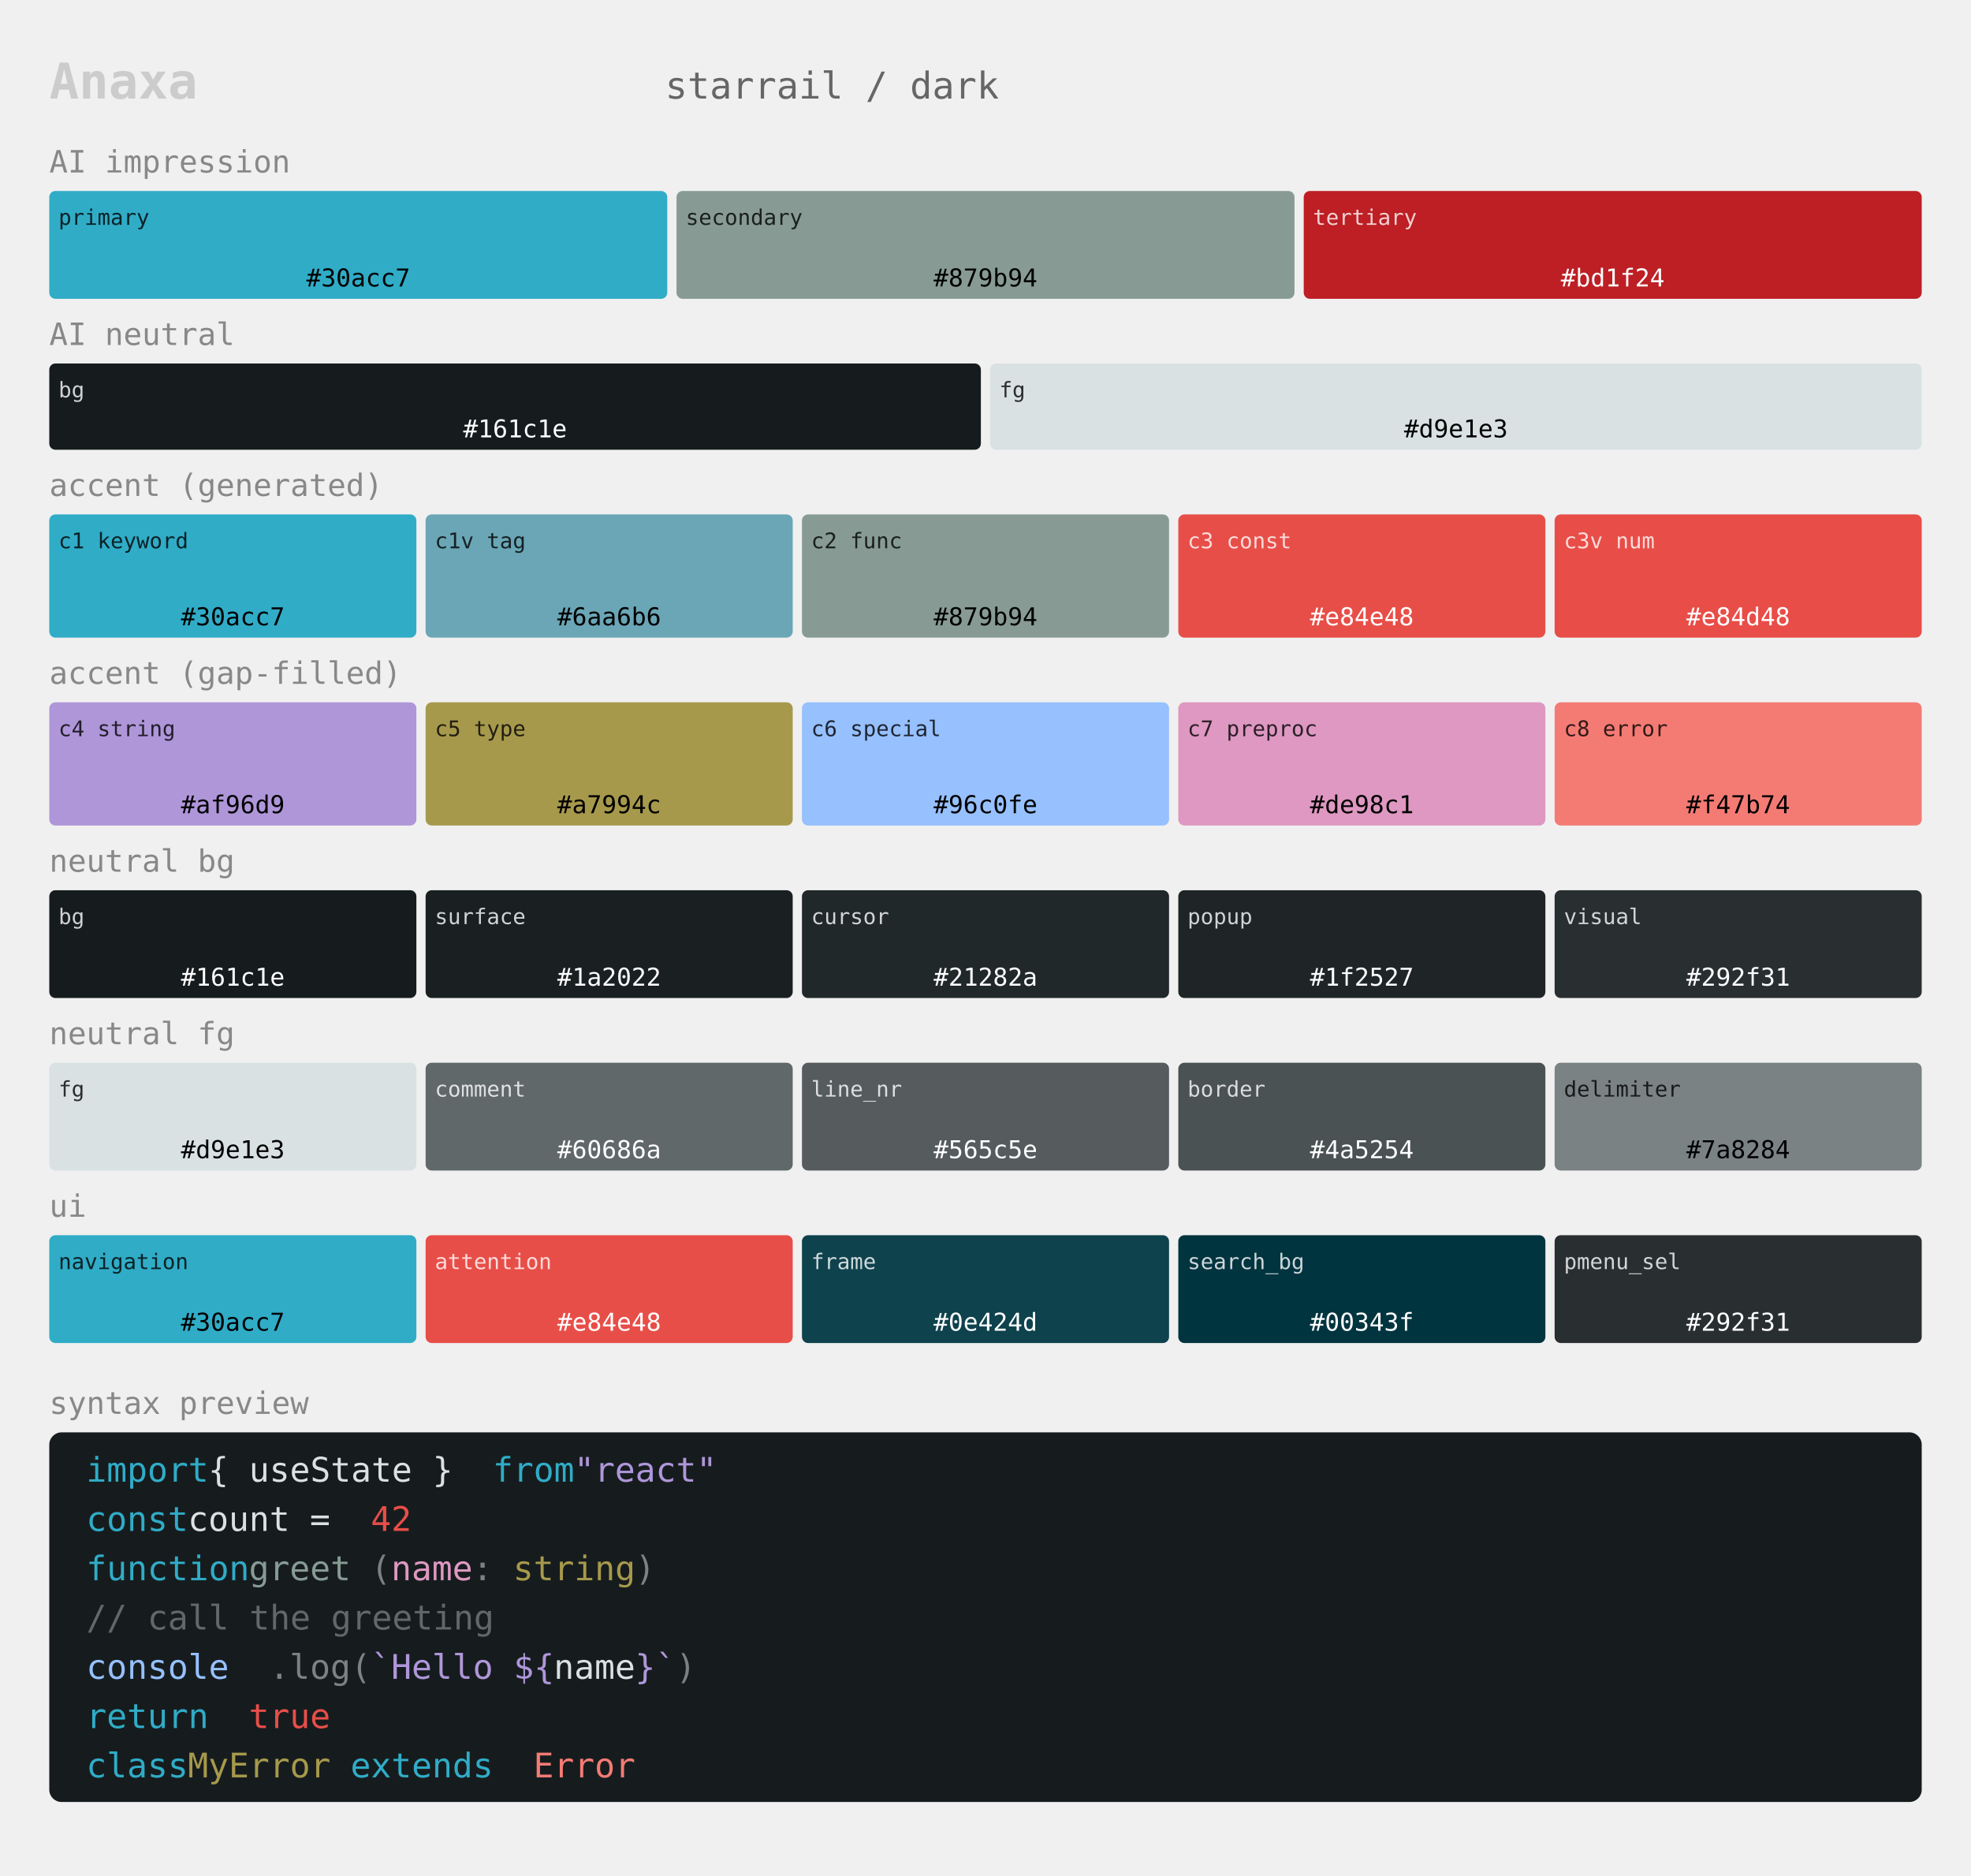
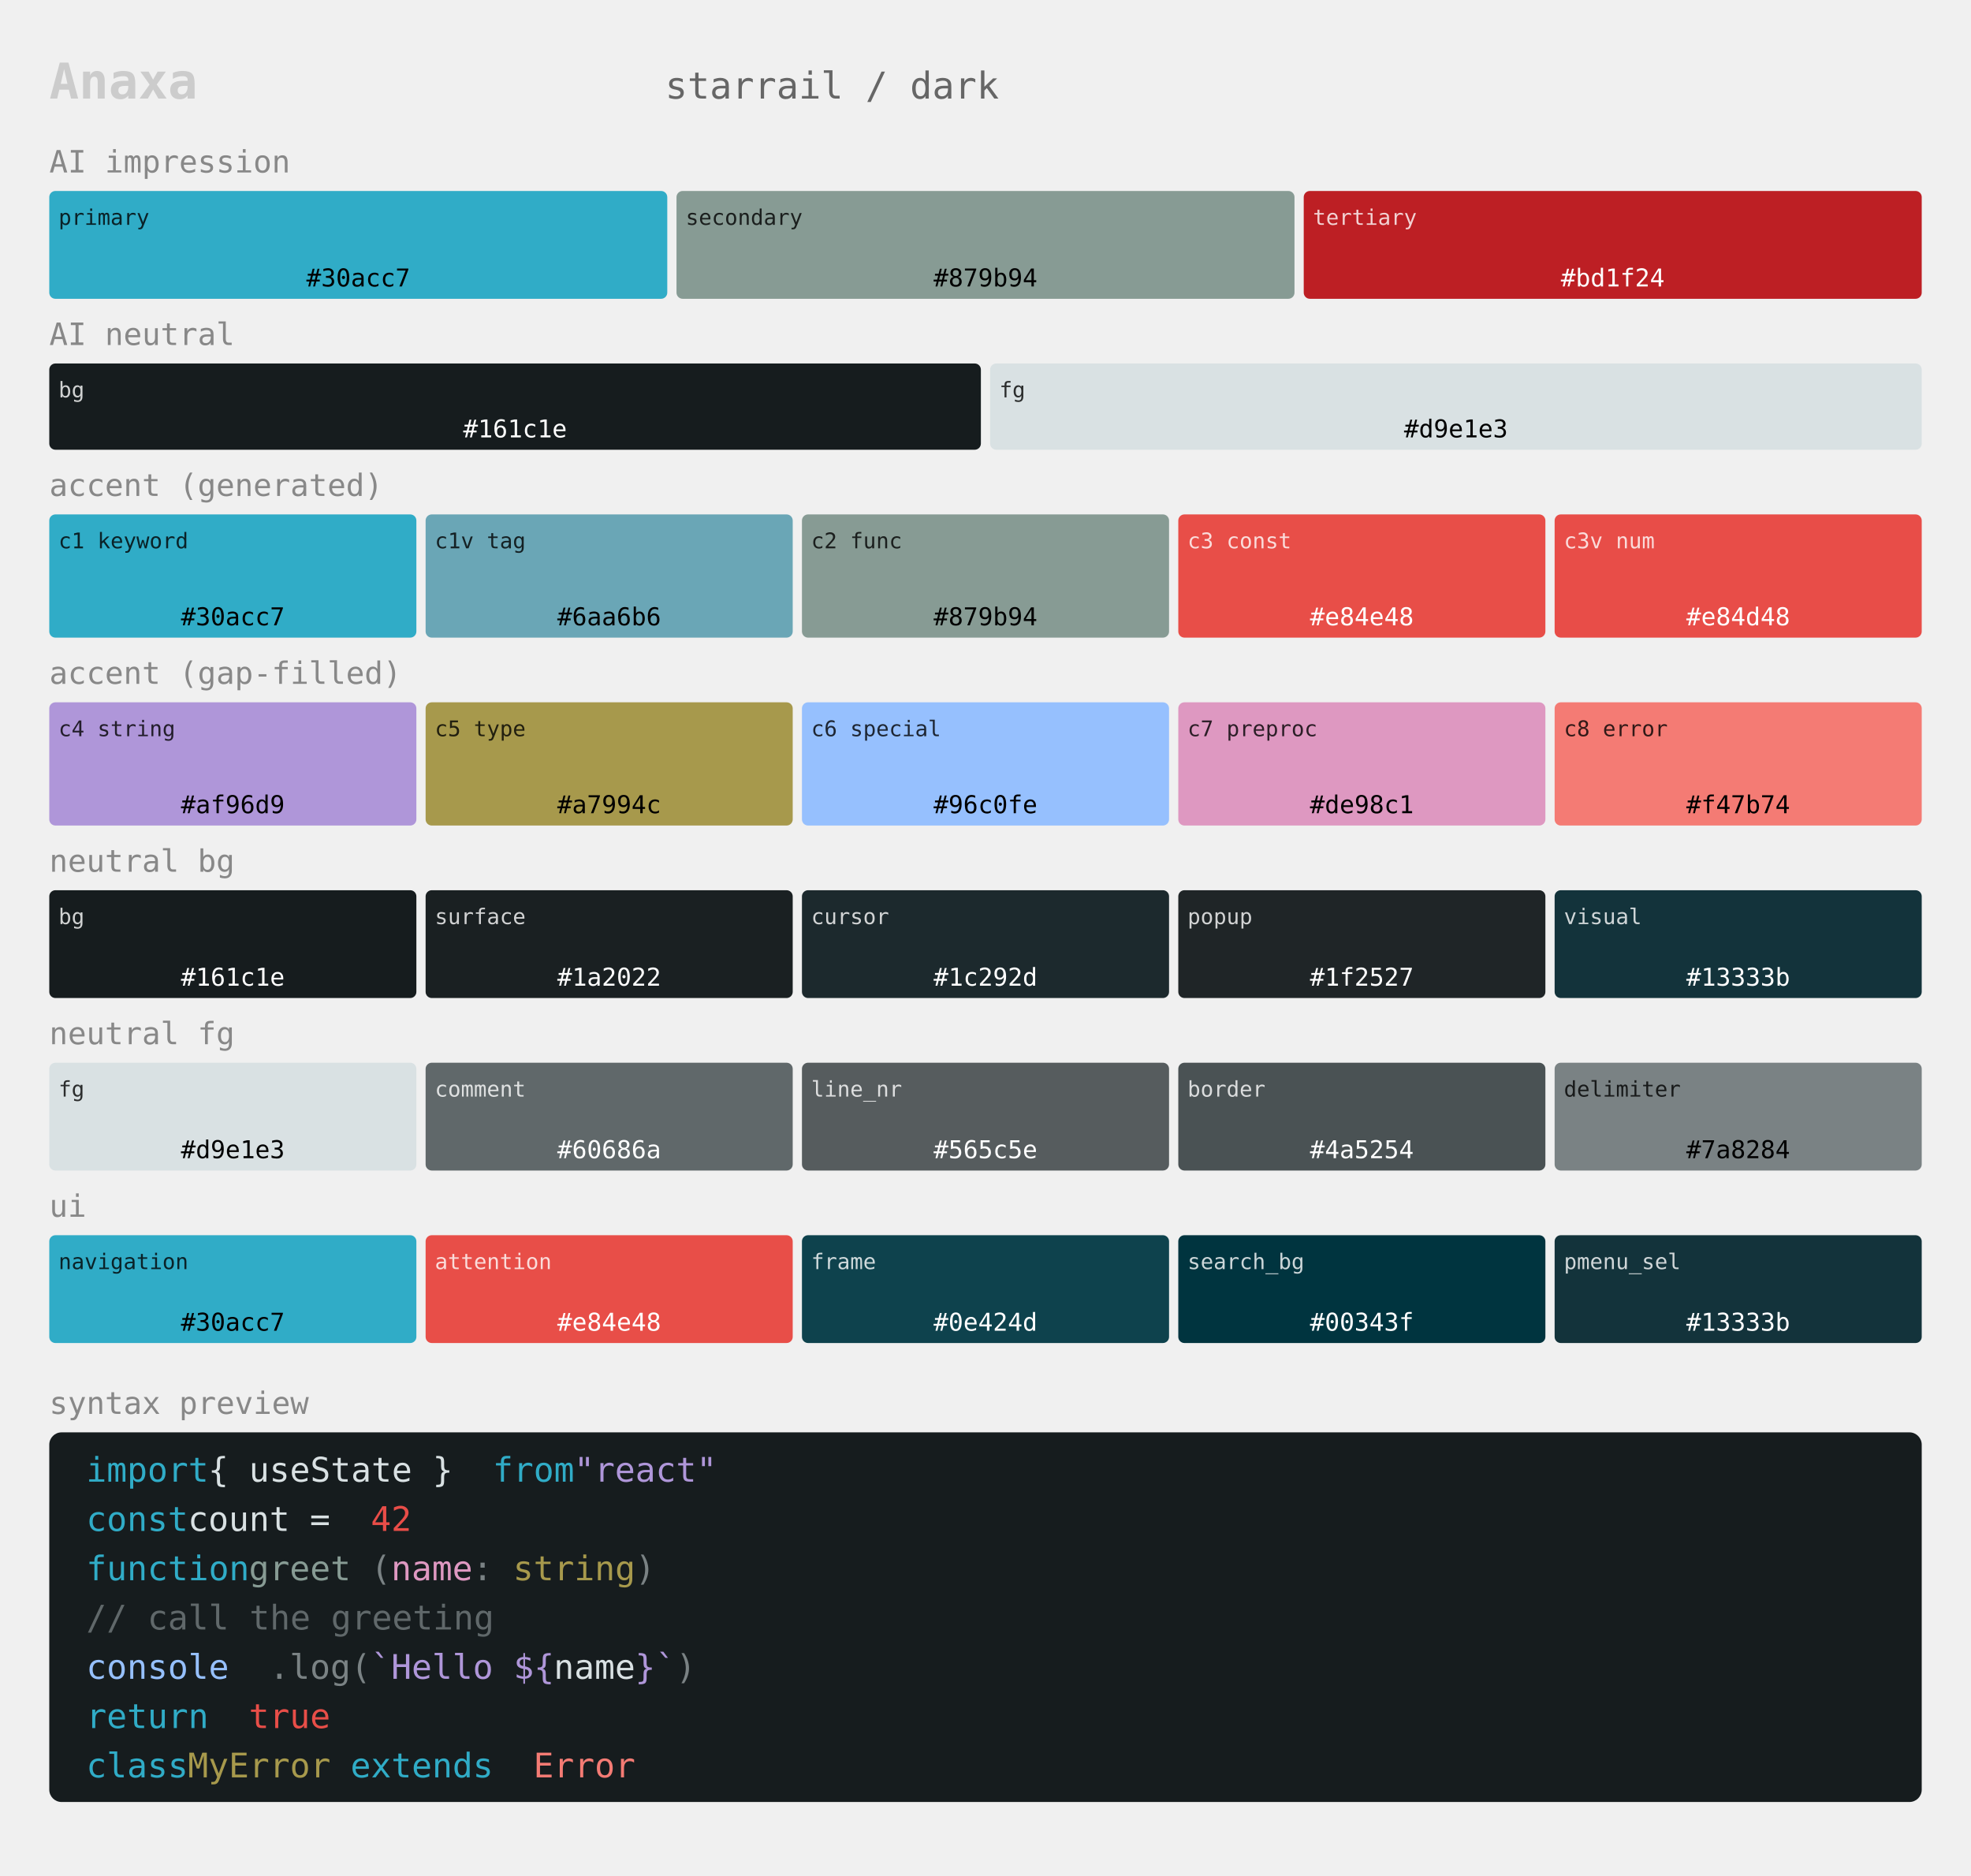
<svg xmlns="http://www.w3.org/2000/svg" width="640" height="609" style="background:#0a0a0a; font-family:ui-monospace,monospace;">
  <text x="16" y="32" fill="#ccc" font-size="16" font-weight="bold">Anaxa</text>
  <text x="216" y="32" fill="#666" font-size="12">starrail / dark</text>
  <text x="16" y="56" fill="#888" font-size="10">AI impression</text>
  <rect x="16" y="62" width="200.667" height="35" fill="#30acc7" rx="2" />
  <text x="19" y="73" fill="#000000" font-size="7" opacity="0.8">primary</text>
  <text x="116.333" y="93" fill="#000000" font-size="8" text-anchor="middle">#30acc7</text>
  <rect x="219.667" y="62" width="200.667" height="35" fill="#879b94" rx="2" />
  <text x="222.667" y="73" fill="#000000" font-size="7" opacity="0.8">secondary</text>
  <text x="320" y="93" fill="#000000" font-size="8" text-anchor="middle">#879b94</text>
  <rect x="423.333" y="62" width="200.667" height="35" fill="#bd1f24" rx="2" />
  <text x="426.333" y="73" fill="#ffffff" font-size="7" opacity="0.8">tertiary</text>
  <text x="523.667" y="93" fill="#ffffff" font-size="8" text-anchor="middle">#bd1f24</text>
  <text x="16" y="112" fill="#888" font-size="10">AI neutral</text>
  <rect x="16" y="118" width="302.5" height="28" fill="#161c1e" rx="2" />
  <text x="19" y="129" fill="#ffffff" font-size="7" opacity="0.8">bg</text>
  <text x="167.25" y="142" fill="#ffffff" font-size="8" text-anchor="middle">#161c1e</text>
  <rect x="321.5" y="118" width="302.5" height="28" fill="#d9e1e3" rx="2" />
  <text x="324.5" y="129" fill="#000000" font-size="7" opacity="0.8">fg</text>
  <text x="472.75" y="142" fill="#000000" font-size="8" text-anchor="middle">#d9e1e3</text>
  <text x="16" y="161" fill="#888" font-size="10">accent (generated)</text>
  <rect x="16" y="167" width="119.2" height="40" fill="#30acc7" rx="2" />
  <text x="19" y="178" fill="#000000" font-size="7" opacity="0.8">c1 keyword</text>
  <text x="75.6" y="203" fill="#000000" font-size="8" text-anchor="middle">#30acc7</text>
  <rect x="138.2" y="167" width="119.2" height="40" fill="#6aa6b6" rx="2" />
  <text x="141.2" y="178" fill="#000000" font-size="7" opacity="0.8">c1v tag</text>
  <text x="197.8" y="203" fill="#000000" font-size="8" text-anchor="middle">#6aa6b6</text>
  <rect x="260.4" y="167" width="119.2" height="40" fill="#879b94" rx="2" />
  <text x="263.4" y="178" fill="#000000" font-size="7" opacity="0.8">c2 func</text>
  <text x="320" y="203" fill="#000000" font-size="8" text-anchor="middle">#879b94</text>
  <rect x="382.6" y="167" width="119.2" height="40" fill="#e84e48" rx="2" />
  <text x="385.6" y="178" fill="#ffffff" font-size="7" opacity="0.8">c3 const</text>
  <text x="442.2" y="203" fill="#ffffff" font-size="8" text-anchor="middle">#e84e48</text>
  <rect x="504.8" y="167" width="119.2" height="40" fill="#e84d48" rx="2" />
  <text x="507.8" y="178" fill="#ffffff" font-size="7" opacity="0.8">c3v num</text>
  <text x="564.4" y="203" fill="#ffffff" font-size="8" text-anchor="middle">#e84d48</text>
  <text x="16" y="222" fill="#888" font-size="10">accent (gap-filled)</text>
  <rect x="16" y="228" width="119.2" height="40" fill="#af96d9" rx="2" />
  <text x="19" y="239" fill="#000000" font-size="7" opacity="0.8">c4 string</text>
  <text x="75.6" y="264" fill="#000000" font-size="8" text-anchor="middle">#af96d9</text>
  <rect x="138.2" y="228" width="119.2" height="40" fill="#a7994c" rx="2" />
  <text x="141.2" y="239" fill="#000000" font-size="7" opacity="0.8">c5 type</text>
  <text x="197.8" y="264" fill="#000000" font-size="8" text-anchor="middle">#a7994c</text>
  <rect x="260.4" y="228" width="119.2" height="40" fill="#96c0fe" rx="2" />
  <text x="263.4" y="239" fill="#000000" font-size="7" opacity="0.8">c6 special</text>
  <text x="320" y="264" fill="#000000" font-size="8" text-anchor="middle">#96c0fe</text>
  <rect x="382.6" y="228" width="119.2" height="40" fill="#de98c1" rx="2" />
  <text x="385.6" y="239" fill="#000000" font-size="7" opacity="0.8">c7 preproc</text>
  <text x="442.2" y="264" fill="#000000" font-size="8" text-anchor="middle">#de98c1</text>
  <rect x="504.8" y="228" width="119.2" height="40" fill="#f47b74" rx="2" />
  <text x="507.8" y="239" fill="#000000" font-size="7" opacity="0.8">c8 error</text>
  <text x="564.4" y="264" fill="#000000" font-size="8" text-anchor="middle">#f47b74</text>
  <text x="16" y="283" fill="#888" font-size="10">neutral bg</text>
  <rect x="16" y="289" width="119.2" height="35" fill="#161c1e" rx="2" />
  <text x="19" y="300" fill="#ffffff" font-size="7" opacity="0.8">bg</text>
  <text x="75.6" y="320" fill="#ffffff" font-size="8" text-anchor="middle">#161c1e</text>
  <rect x="138.2" y="289" width="119.2" height="35" fill="#1a2022" rx="2" />
  <text x="141.2" y="300" fill="#ffffff" font-size="7" opacity="0.8">surface</text>
  <text x="197.8" y="320" fill="#ffffff" font-size="8" text-anchor="middle">#1a2022</text>
-   <rect x="260.4" y="289" width="119.2" height="35" fill="#21282a" rx="2" />
+   <rect x="260.4" y="289" width="119.2" height="35" fill="#1c292d" rx="2" />
  <text x="263.4" y="300" fill="#ffffff" font-size="7" opacity="0.8">cursor</text>
-   <text x="320" y="320" fill="#ffffff" font-size="8" text-anchor="middle">#21282a</text>
+   <text x="320" y="320" fill="#ffffff" font-size="8" text-anchor="middle">#1c292d</text>
  <rect x="382.6" y="289" width="119.2" height="35" fill="#1f2527" rx="2" />
  <text x="385.6" y="300" fill="#ffffff" font-size="7" opacity="0.8">popup</text>
  <text x="442.2" y="320" fill="#ffffff" font-size="8" text-anchor="middle">#1f2527</text>
-   <rect x="504.8" y="289" width="119.2" height="35" fill="#292f31" rx="2" />
+   <rect x="504.8" y="289" width="119.2" height="35" fill="#13333b" rx="2" />
  <text x="507.8" y="300" fill="#ffffff" font-size="7" opacity="0.8">visual</text>
-   <text x="564.4" y="320" fill="#ffffff" font-size="8" text-anchor="middle">#292f31</text>
+   <text x="564.4" y="320" fill="#ffffff" font-size="8" text-anchor="middle">#13333b</text>
  <text x="16" y="339" fill="#888" font-size="10">neutral fg</text>
  <rect x="16" y="345" width="119.2" height="35" fill="#d9e1e3" rx="2" />
  <text x="19" y="356" fill="#000000" font-size="7" opacity="0.8">fg</text>
  <text x="75.6" y="376" fill="#000000" font-size="8" text-anchor="middle">#d9e1e3</text>
  <rect x="138.2" y="345" width="119.2" height="35" fill="#60686a" rx="2" />
  <text x="141.2" y="356" fill="#ffffff" font-size="7" opacity="0.8">comment</text>
  <text x="197.8" y="376" fill="#ffffff" font-size="8" text-anchor="middle">#60686a</text>
  <rect x="260.4" y="345" width="119.2" height="35" fill="#565c5e" rx="2" />
  <text x="263.4" y="356" fill="#ffffff" font-size="7" opacity="0.8">line_nr</text>
  <text x="320" y="376" fill="#ffffff" font-size="8" text-anchor="middle">#565c5e</text>
  <rect x="382.6" y="345" width="119.2" height="35" fill="#4a5254" rx="2" />
  <text x="385.6" y="356" fill="#ffffff" font-size="7" opacity="0.8">border</text>
  <text x="442.2" y="376" fill="#ffffff" font-size="8" text-anchor="middle">#4a5254</text>
  <rect x="504.8" y="345" width="119.2" height="35" fill="#7a8284" rx="2" />
  <text x="507.8" y="356" fill="#000000" font-size="7" opacity="0.8">delimiter</text>
  <text x="564.4" y="376" fill="#000000" font-size="8" text-anchor="middle">#7a8284</text>
  <text x="16" y="395" fill="#888" font-size="10">ui</text>
  <rect x="16" y="401" width="119.2" height="35" fill="#30acc7" rx="2" />
  <text x="19" y="412" fill="#000000" font-size="7" opacity="0.8">navigation</text>
  <text x="75.6" y="432" fill="#000000" font-size="8" text-anchor="middle">#30acc7</text>
  <rect x="138.2" y="401" width="119.2" height="35" fill="#e84e48" rx="2" />
  <text x="141.2" y="412" fill="#ffffff" font-size="7" opacity="0.8">attention</text>
  <text x="197.8" y="432" fill="#ffffff" font-size="8" text-anchor="middle">#e84e48</text>
  <rect x="260.4" y="401" width="119.2" height="35" fill="#0e424d" rx="2" />
  <text x="263.4" y="412" fill="#ffffff" font-size="7" opacity="0.8">frame</text>
  <text x="320" y="432" fill="#ffffff" font-size="8" text-anchor="middle">#0e424d</text>
  <rect x="382.6" y="401" width="119.2" height="35" fill="#00343f" rx="2" />
  <text x="385.6" y="412" fill="#ffffff" font-size="7" opacity="0.8">search_bg</text>
  <text x="442.2" y="432" fill="#ffffff" font-size="8" text-anchor="middle">#00343f</text>
-   <rect x="504.8" y="401" width="119.2" height="35" fill="#292f31" rx="2" />
+   <rect x="504.8" y="401" width="119.2" height="35" fill="#13333b" rx="2" />
  <text x="507.8" y="412" fill="#ffffff" font-size="7" opacity="0.8">pmenu_sel</text>
-   <text x="564.4" y="432" fill="#ffffff" font-size="8" text-anchor="middle">#292f31</text>
+   <text x="564.4" y="432" fill="#ffffff" font-size="8" text-anchor="middle">#13333b</text>
  <text x="16" y="459" fill="#888" font-size="10">syntax preview</text>
  <rect x="16" y="465" width="608" height="120" fill="#161c1e" rx="4" />
  <text x="28" y="481" fill="#30acc7" font-size="11" font-family="monospace">import</text>
  <text x="67.6" y="481" fill="#d9e1e3" font-size="11" font-family="monospace"> { useState } </text>
  <text x="160" y="481" fill="#30acc7" font-size="11" font-family="monospace">from</text>
  <text x="186.4" y="481" fill="#af96d9" font-size="11" font-family="monospace"> "react"</text>
  <text x="28" y="497" fill="#30acc7" font-size="11" font-family="monospace">const</text>
  <text x="61" y="497" fill="#d9e1e3" font-size="11" font-family="monospace"> count</text>
  <text x="100.6" y="497" fill="#d9e1e3" font-size="11" font-family="monospace"> = </text>
  <text x="120.4" y="497" fill="#e84d48" font-size="11" font-family="monospace">42</text>
  <text x="28" y="513" fill="#30acc7" font-size="11" font-family="monospace">function</text>
  <text x="80.8" y="513" fill="#879b94" font-size="11" font-family="monospace"> greet</text>
  <text x="120.4" y="513" fill="#7a8284" font-size="11" font-family="monospace">(</text>
  <text x="127" y="513" fill="#de98c1" font-size="11" font-family="monospace">name</text>
  <text x="153.4" y="513" fill="#7a8284" font-size="11" font-family="monospace">: </text>
  <text x="166.6" y="513" fill="#a7994c" font-size="11" font-family="monospace">string</text>
  <text x="206.2" y="513" fill="#7a8284" font-size="11" font-family="monospace">)</text>
  <text x="28" y="529" fill="#60686a" font-size="11" font-family="monospace">  // call the greeting</text>
  <text x="28" y="545" fill="#96c0fe" font-size="11" font-family="monospace">  console</text>
  <text x="87.4" y="545" fill="#7a8284" font-size="11" font-family="monospace">.log(</text>
  <text x="120.4" y="545" fill="#af96d9" font-size="11" font-family="monospace">`Hello ${</text>
  <text x="179.8" y="545" fill="#d9e1e3" font-size="11" font-family="monospace">name</text>
  <text x="206.2" y="545" fill="#af96d9" font-size="11" font-family="monospace">}`</text>
  <text x="219.4" y="545" fill="#7a8284" font-size="11" font-family="monospace">)</text>
  <text x="28" y="561" fill="#30acc7" font-size="11" font-family="monospace">  return</text>
  <text x="80.8" y="561" fill="#e84e48" font-size="11" font-family="monospace"> true</text>
  <text x="28" y="577" fill="#30acc7" font-size="11" font-family="monospace">class</text>
  <text x="61" y="577" fill="#a7994c" font-size="11" font-family="monospace"> MyError</text>
  <text x="113.8" y="577" fill="#30acc7" font-size="11" font-family="monospace"> extends </text>
  <text x="173.2" y="577" fill="#f47b74" font-size="11" font-family="monospace">Error</text>
</svg>
